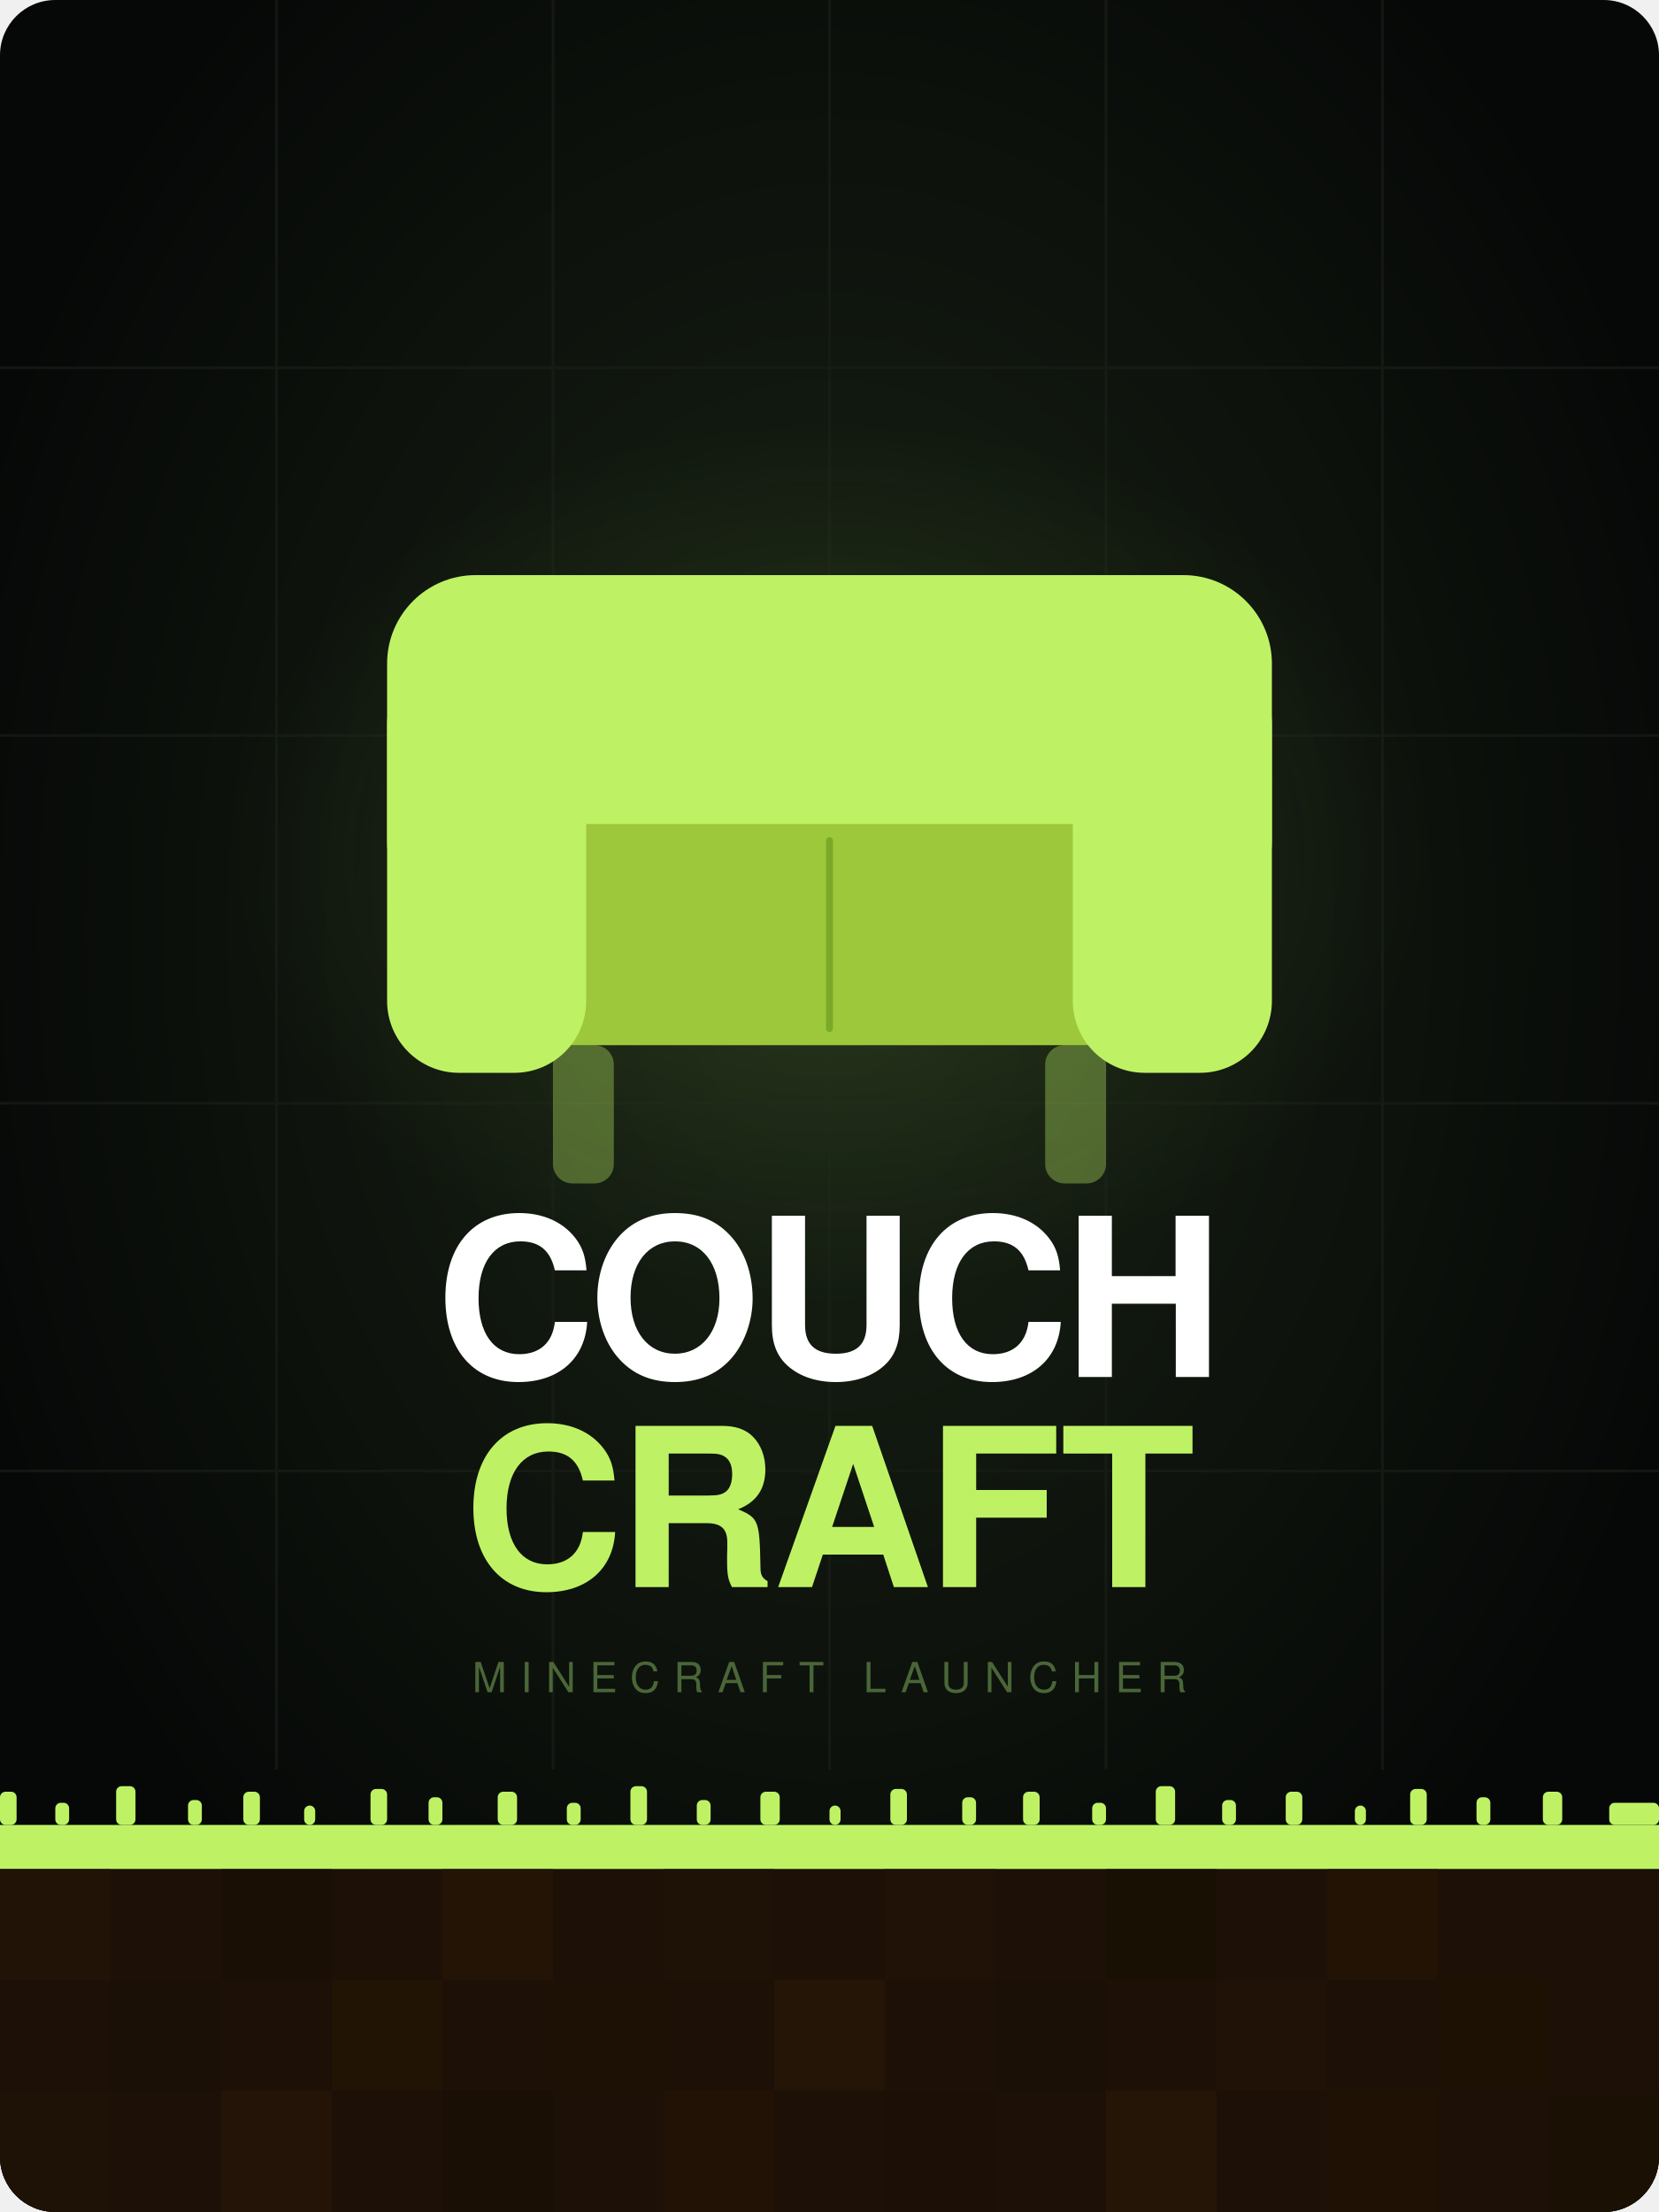
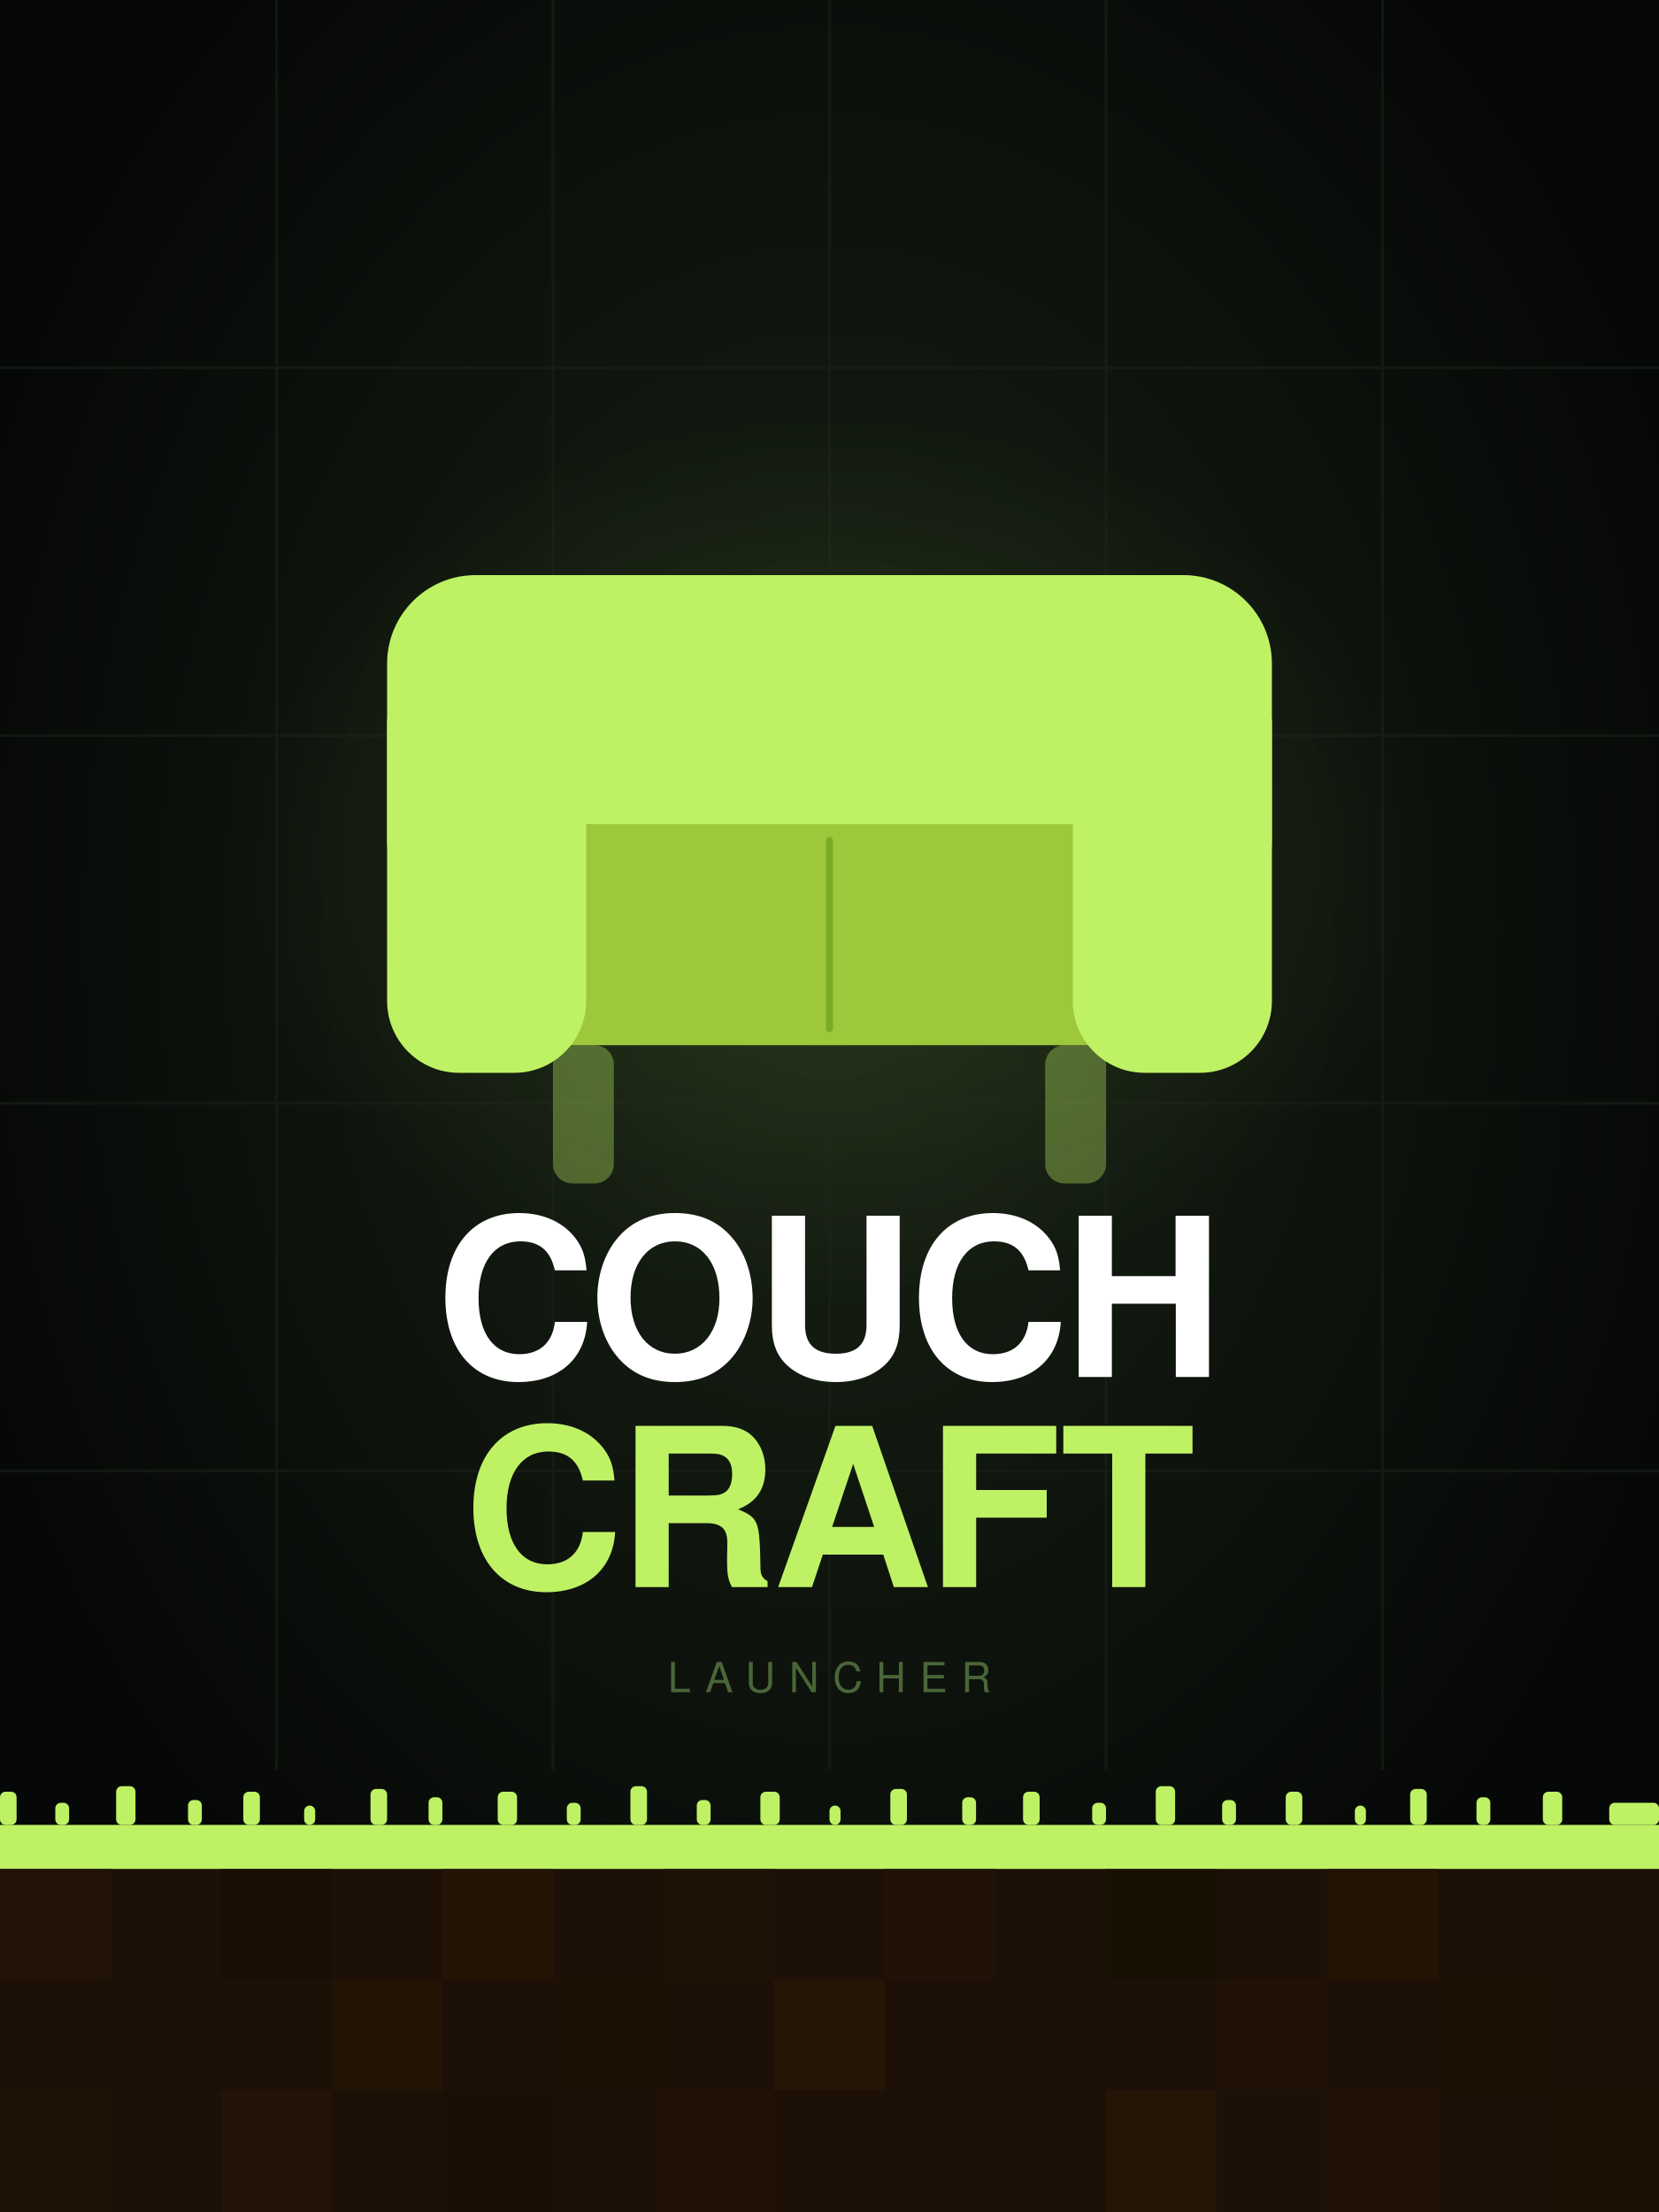
<svg xmlns="http://www.w3.org/2000/svg" viewBox="0 0 600 800">
  <defs>
    <radialGradient id="bg-glow" cx="50%" cy="42%" r="55%">
      <stop offset="0%" stop-color="#192415" />
      <stop offset="100%" stop-color="#060807" />
    </radialGradient>
    <radialGradient id="icon-glow" cx="50%" cy="50%" r="50%">
      <stop offset="0%" stop-color="#bef264" stop-opacity="0.12" />
      <stop offset="100%" stop-color="#bef264" stop-opacity="0" />
    </radialGradient>
    <clipPath id="card-clip">
-       <rect width="600" height="800" rx="20" />
+       <rect width="600" height="800" />
    </clipPath>
  </defs>
  <g clip-path="url(#card-clip)">
    <rect width="600" height="800" fill="url(#bg-glow)" />
    <g stroke="#1a2018" stroke-width="1" opacity="0.6">
      <line x1="0" y1="133" x2="600" y2="133" />
      <line x1="0" y1="266" x2="600" y2="266" />
      <line x1="0" y1="399" x2="600" y2="399" />
      <line x1="0" y1="532" x2="600" y2="532" />
      <line x1="100" y1="0" x2="100" y2="640" />
      <line x1="200" y1="0" x2="200" y2="640" />
      <line x1="300" y1="0" x2="300" y2="640" />
      <line x1="400" y1="0" x2="400" y2="640" />
      <line x1="500" y1="0" x2="500" y2="640" />
    </g>
    <ellipse cx="300" cy="310" rx="220" ry="160" fill="url(#icon-glow)" />
    <rect x="140" y="208" width="320" height="128" rx="32" fill="#bef264" />
    <rect x="176" y="298" width="248" height="80" rx="16" fill="#9dc83c" />
    <line x1="300" y1="304" x2="300" y2="372" stroke="#7aaa28" stroke-width="2.5" stroke-linecap="round" />
    <rect x="140" y="236" width="72" height="152" rx="26" fill="#bef264" />
    <rect x="388" y="236" width="72" height="152" rx="26" fill="#bef264" />
    <rect x="200" y="378" width="22" height="50" rx="7" fill="#bef264" opacity="0.35" />
    <rect x="378" y="378" width="22" height="50" rx="7" fill="#bef264" opacity="0.35" />
    <text x="300" y="498" text-anchor="middle" font-family="system-ui, -apple-system, 'Segoe UI', Helvetica, Arial, sans-serif" font-weight="900" font-size="80" letter-spacing="-2" fill="#ffffff">COUCH</text>
    <text x="300" y="574" text-anchor="middle" font-family="system-ui, -apple-system, 'Segoe UI', Helvetica, Arial, sans-serif" font-weight="900" font-size="80" letter-spacing="-2" fill="#bef264">CRAFT</text>
-     <text x="300" y="612" text-anchor="middle" font-family="system-ui, -apple-system, 'Segoe UI', Helvetica, Arial, sans-serif" font-weight="500" font-size="15" letter-spacing="5" fill="#4a6638">MINECRAFT LAUNCHER</text>
+     <text x="300" y="612" text-anchor="middle" font-family="system-ui, -apple-system, 'Segoe UI', Helvetica, Arial, sans-serif" font-weight="500" font-size="15" letter-spacing="5" fill="#4a6638">LAUNCHER</text>
    <rect x="0" y="660" width="600" height="16" fill="#bef264" />
    <rect x="0" y="648" width="6" height="12" rx="2" fill="#bef264" />
    <rect x="20" y="652" width="5" height="8" rx="2" fill="#bef264" />
    <rect x="42" y="646" width="7" height="14" rx="2" fill="#bef264" />
    <rect x="68" y="651" width="5" height="9" rx="2" fill="#bef264" />
    <rect x="88" y="648" width="6" height="12" rx="2" fill="#bef264" />
    <rect x="110" y="653" width="4" height="7" rx="2" fill="#bef264" />
    <rect x="134" y="647" width="6" height="13" rx="2" fill="#bef264" />
    <rect x="155" y="650" width="5" height="10" rx="2" fill="#bef264" />
    <rect x="180" y="648" width="7" height="12" rx="2" fill="#bef264" />
    <rect x="205" y="652" width="5" height="8" rx="2" fill="#bef264" />
    <rect x="228" y="646" width="6" height="14" rx="2" fill="#bef264" />
    <rect x="252" y="651" width="5" height="9" rx="2" fill="#bef264" />
    <rect x="275" y="648" width="7" height="12" rx="2" fill="#bef264" />
    <rect x="300" y="653" width="4" height="7" rx="2" fill="#bef264" />
    <rect x="322" y="647" width="6" height="13" rx="2" fill="#bef264" />
    <rect x="348" y="650" width="5" height="10" rx="2" fill="#bef264" />
    <rect x="370" y="648" width="6" height="12" rx="2" fill="#bef264" />
    <rect x="395" y="652" width="5" height="8" rx="2" fill="#bef264" />
    <rect x="418" y="646" width="7" height="14" rx="2" fill="#bef264" />
    <rect x="442" y="651" width="5" height="9" rx="2" fill="#bef264" />
    <rect x="465" y="648" width="6" height="12" rx="2" fill="#bef264" />
    <rect x="490" y="653" width="4" height="7" rx="2" fill="#bef264" />
    <rect x="510" y="647" width="6" height="13" rx="2" fill="#bef264" />
    <rect x="534" y="650" width="5" height="10" rx="2" fill="#bef264" />
    <rect x="558" y="648" width="7" height="12" rx="2" fill="#bef264" />
    <rect x="582" y="652" width="18" height="8" rx="2" fill="#bef264" />
    <rect x="0" y="676" width="600" height="124" fill="#1c1007" />
    <rect x="0" y="676" width="40" height="40" fill="#211305" />
    <rect x="80" y="676" width="40" height="40" fill="#1a0f04" />
    <rect x="160" y="676" width="40" height="40" fill="#231406" />
    <rect x="240" y="676" width="40" height="40" fill="#1e1105" />
    <rect x="320" y="676" width="40" height="40" fill="#201207" />
    <rect x="400" y="676" width="40" height="40" fill="#191004" />
    <rect x="480" y="676" width="40" height="40" fill="#221305" />
    <rect x="40" y="716" width="40" height="40" fill="#1a1005" />
    <rect x="120" y="716" width="40" height="40" fill="#221405" />
    <rect x="200" y="716" width="40" height="40" fill="#1c1104" />
    <rect x="280" y="716" width="40" height="40" fill="#241506" />
    <rect x="360" y="716" width="40" height="40" fill="#1b1005" />
    <rect x="440" y="716" width="40" height="40" fill="#201206" />
    <rect x="520" y="716" width="40" height="40" fill="#1d1104" />
    <rect x="0" y="756" width="40" height="44" fill="#1e1105" />
    <rect x="80" y="756" width="40" height="44" fill="#231407" />
    <rect x="160" y="756" width="40" height="44" fill="#1a0f04" />
    <rect x="240" y="756" width="40" height="44" fill="#211205" />
    <rect x="320" y="756" width="40" height="44" fill="#1c1006" />
    <rect x="400" y="756" width="40" height="44" fill="#241507" />
    <rect x="480" y="756" width="40" height="44" fill="#201105" />
    <rect x="560" y="756" width="40" height="44" fill="#1b1004" />
  </g>
</svg>
